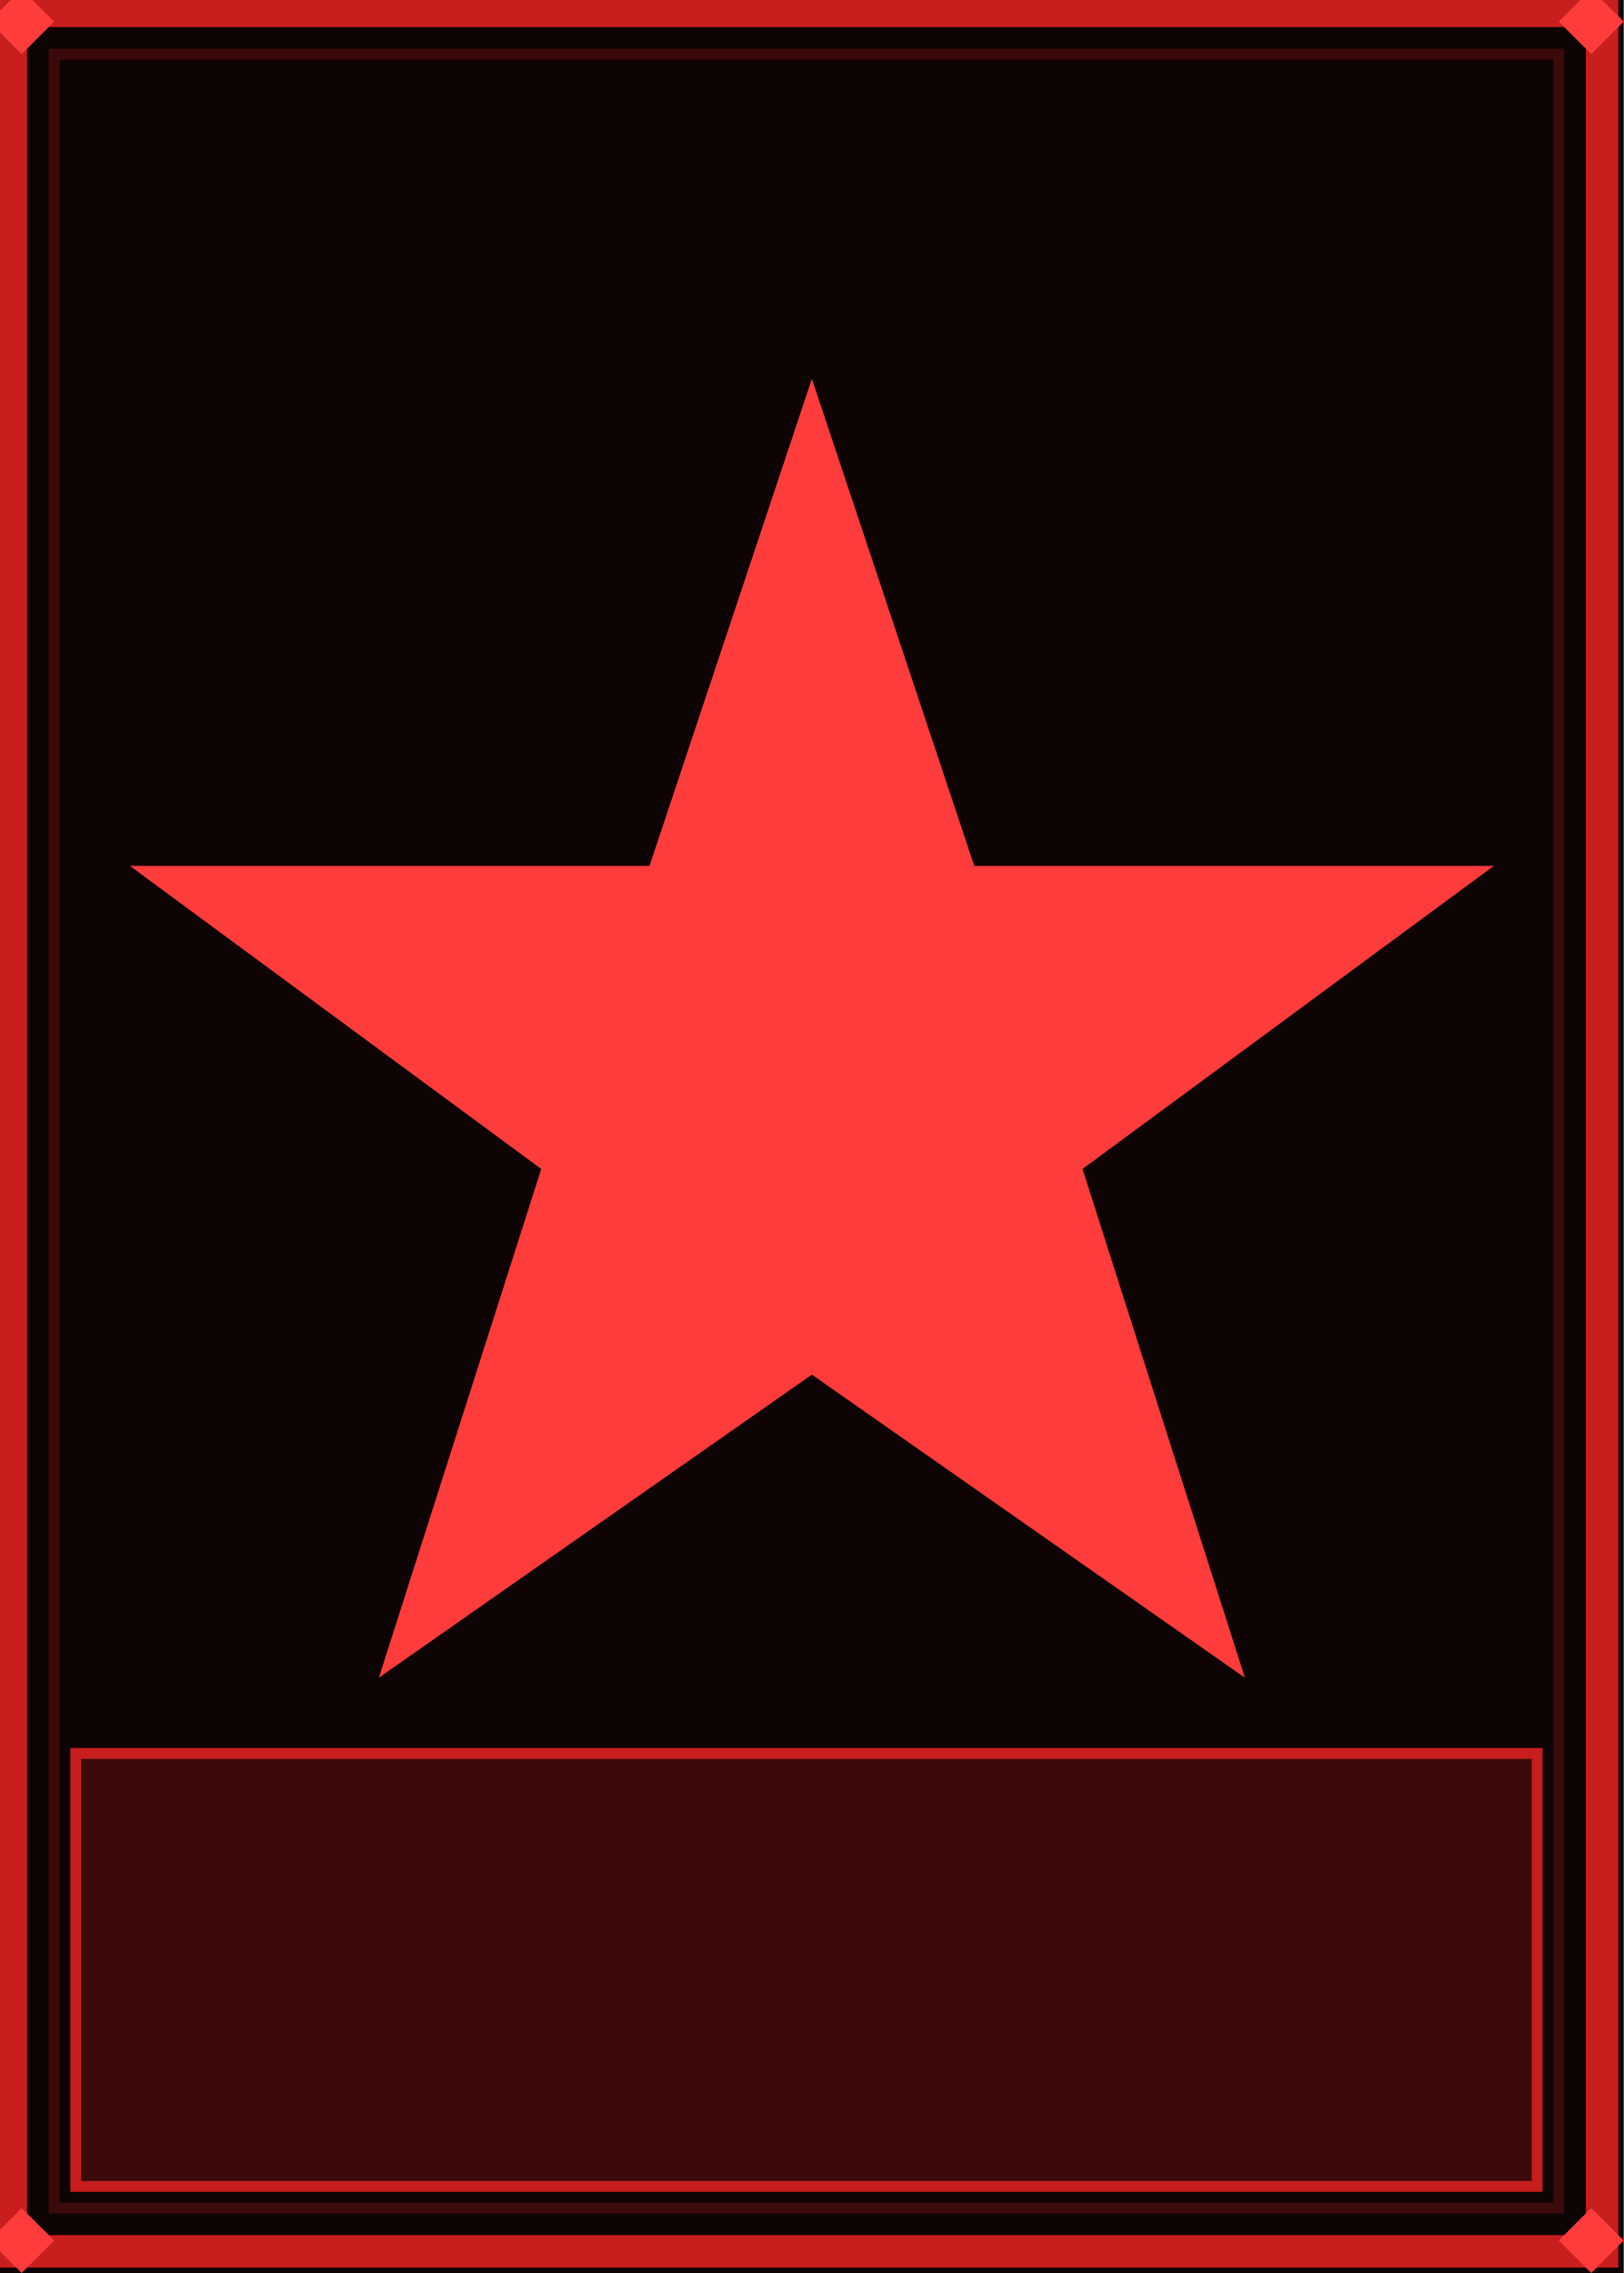
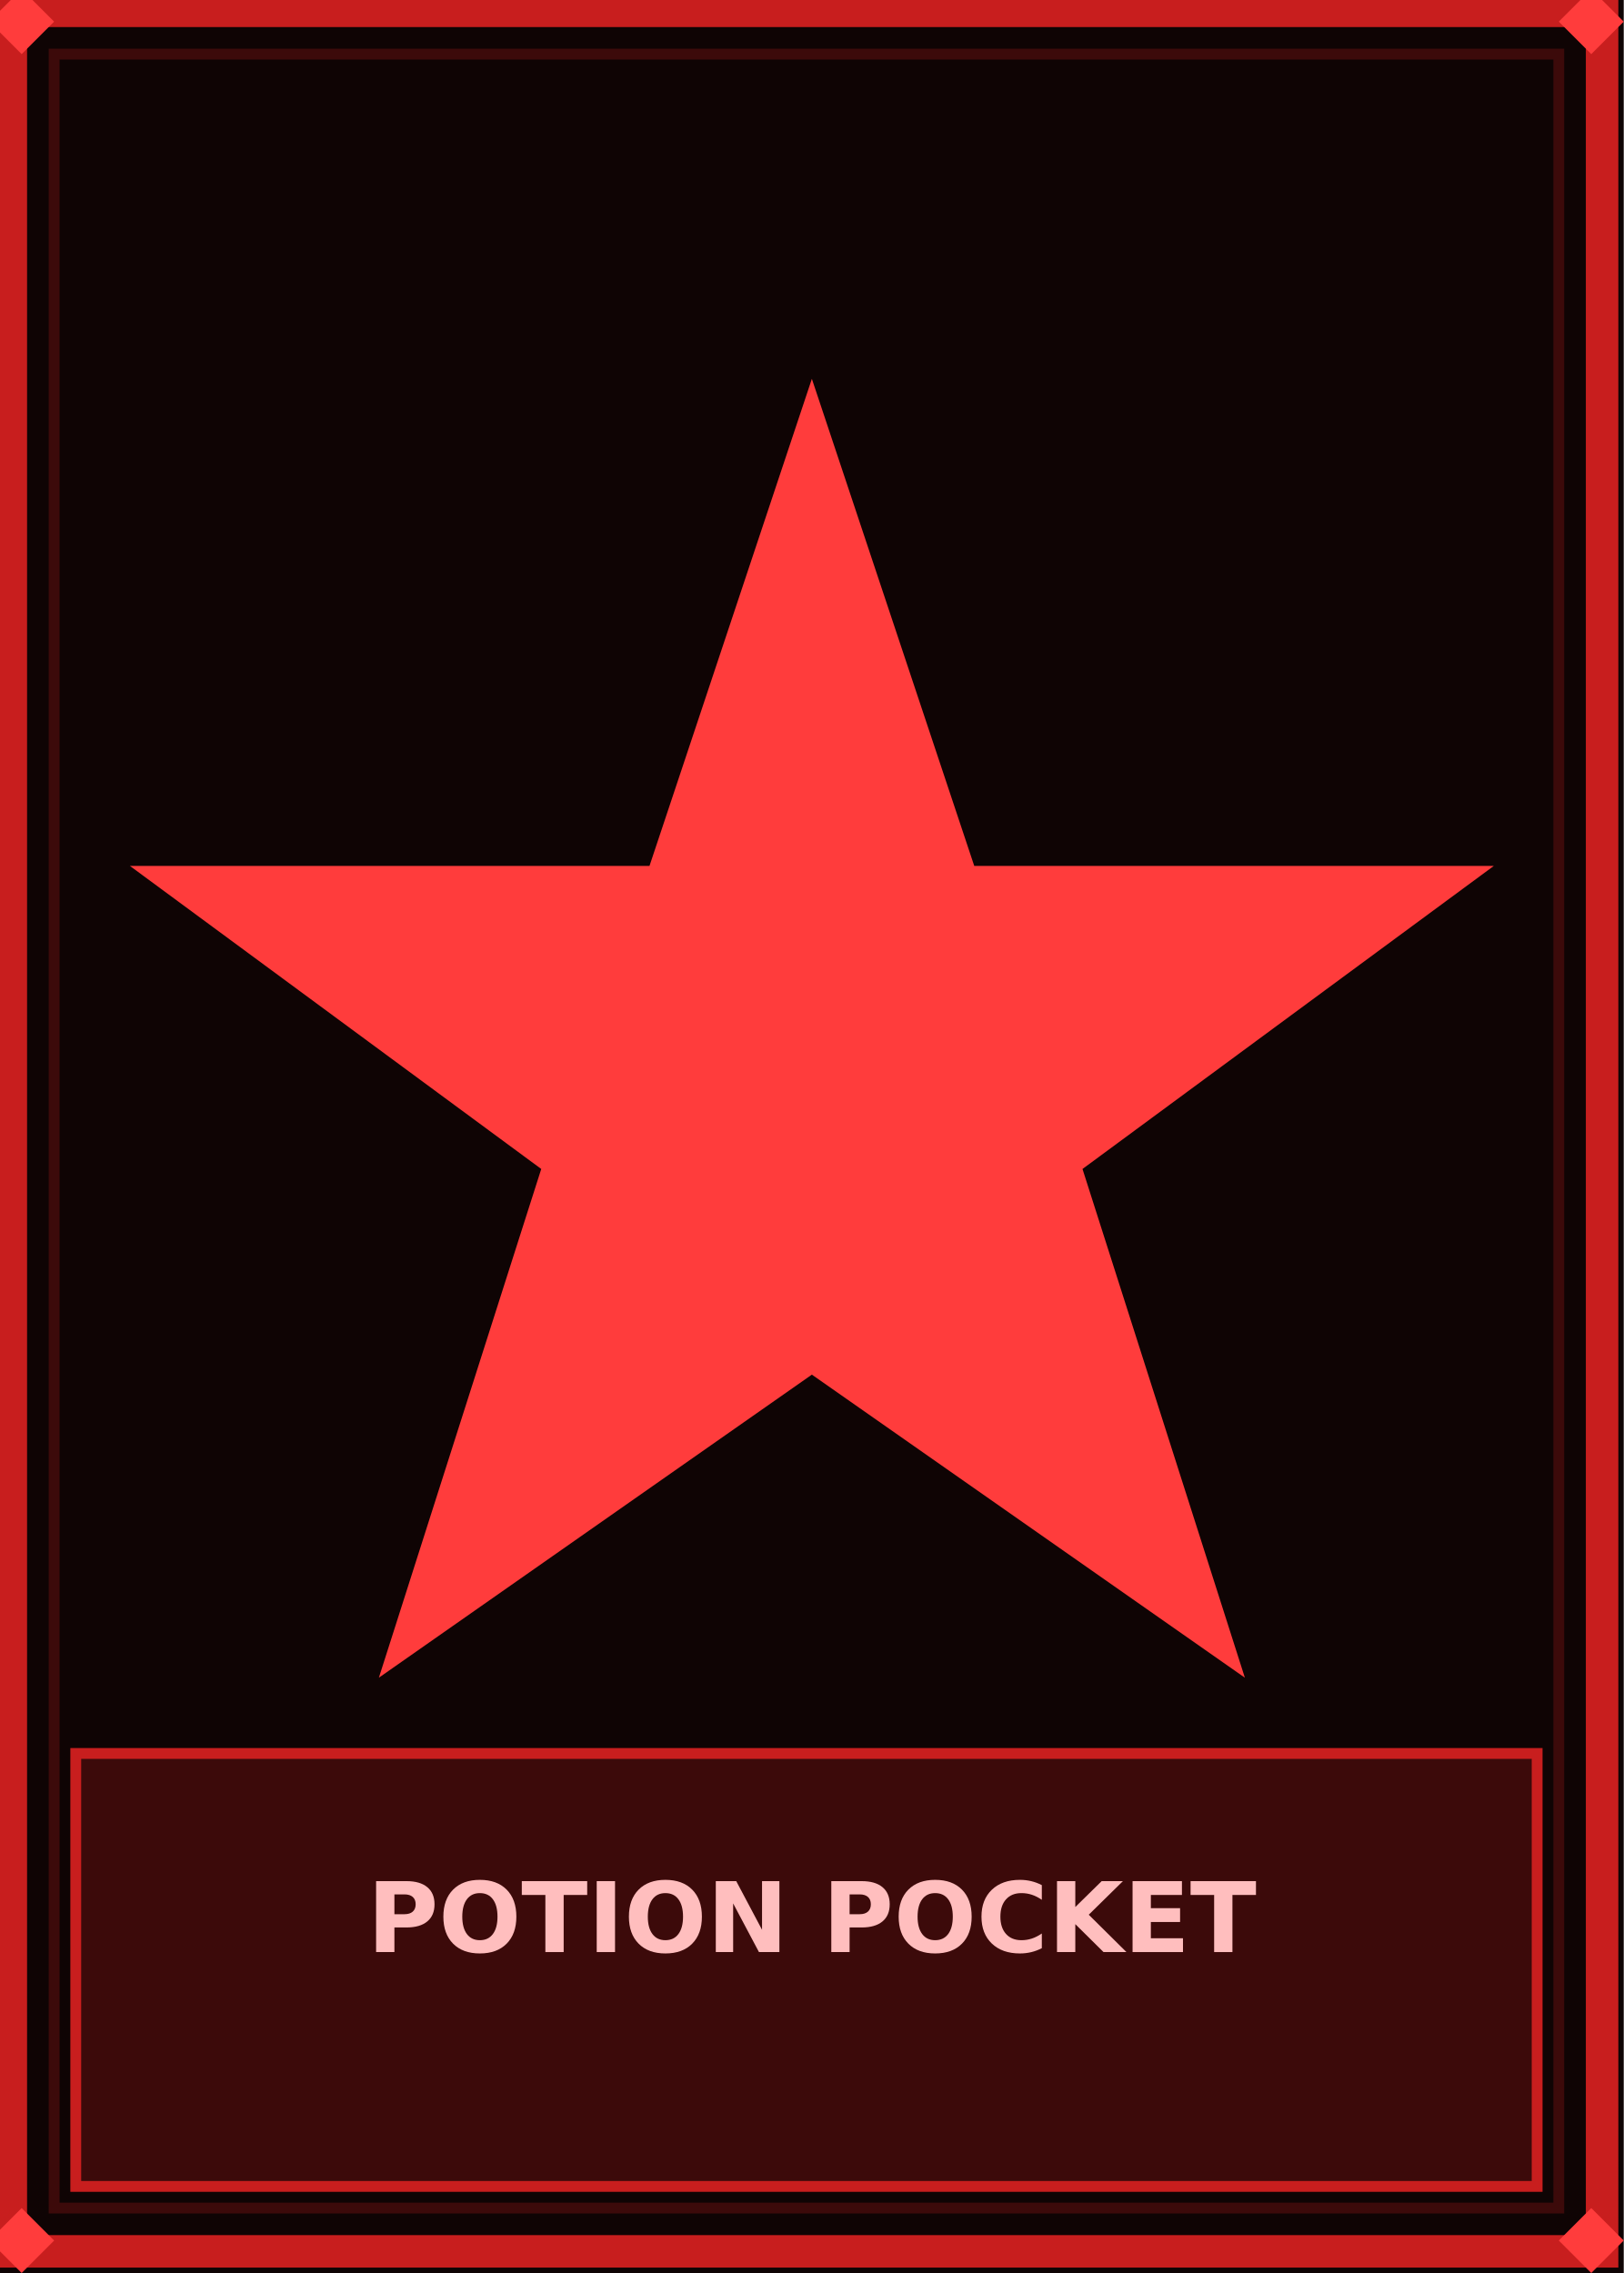
<svg xmlns="http://www.w3.org/2000/svg" width="150" height="210" viewBox="0 0 150 210">
  <rect x="0" y="0" width="150" height="210" fill="rgb(15,4,4)" />
  <rect x="1" y="1" width="147" height="207" fill="none" stroke="rgb(200,30,30)" stroke-width="3" />
  <rect x="5" y="5" width="139" height="199" fill="none" stroke="rgb(60,10,10)" stroke-width="1" />
  <polygon points="2,-1 5,2 2,5 -1,2" fill="rgb(255,60,60)" stroke-linejoin="round" />
  <polygon points="147,-1 150,2 147,5 144,2" fill="rgb(255,60,60)" stroke-linejoin="round" />
  <polygon points="2,204 5,207 2,210 -1,207" fill="rgb(255,60,60)" stroke-linejoin="round" />
  <polygon points="147,204 150,207 147,210 144,207" fill="rgb(255,60,60)" stroke-linejoin="round" />
  <polygon points="75,35 90,80 138,80 100,108 115,155 75,127 35,155 50,108 12,80 60,80" fill="rgb(255,60,60)" />
  <rect x="7" y="162" width="135" height="40" fill="rgb(60,10,10)" />
  <rect x="7" y="162" width="135" height="40" fill="none" stroke="rgb(200,30,30)" stroke-width="1" />
+   <path transform="translate(33.92,180.35) scale(0.00439,-0.00439)" d="M188 1493H827Q1112 1493 1264.5 1366.5Q1417 1240 1417 1006Q1417 771 1264.5 644.5Q1112 518 827 518H573V0H188ZM573 1214V797H786Q898 797 959.0 851.5Q1020 906 1020 1006Q1020 1106 959.0 1160.0Q898 1214 786 1214Z" fill="rgb(255,190,190)" />
+   <path transform="translate(40.51,180.35) scale(0.00439,-0.00439)" d="M870 1241Q694 1241 597.0 1111.0Q500 981 500 745Q500 510 597.0 380.0Q694 250 870 250Q1047 250 1144.0 380.0Q1241 510 1241 745Q1241 981 1144.0 1111.0Q1047 1241 870 1241ZM870 1520Q1230 1520 1434.0 1314.0Q1638 1108 1638 745Q1638 383 1434.0 177.0Q1230 -29 870 -29Q511 -29 306.5 177.0Q102 383 102 745Q102 1108 306.5 1314.0Q511 1520 870 1520Z" fill="rgb(255,190,190)" />
+   <path transform="translate(48.16,180.35) scale(0.00439,-0.00439)" d="M10 1493H1386V1202H891V0H506V1202H10Z" fill="rgb(255,190,190)" />
+   <path transform="translate(54.30,180.35) scale(0.00439,-0.00439)" d="M188 1493H573V0H188Z" fill="rgb(255,190,190)" />
+   <path transform="translate(57.65,180.35) scale(0.00439,-0.00439)" d="M870 1241Q694 1241 597.0 1111.0Q500 981 500 745Q500 510 597.0 380.0Q694 250 870 250Q1047 250 1144.0 380.0Q1241 510 1241 745Q1241 981 1144.0 1111.0Q1047 1241 870 1241ZM870 1520Q1230 1520 1434.0 1314.0Q1638 1108 1638 745Q1638 383 1434.0 177.0Q1230 -29 870 -29Q511 -29 306.5 177.0Q102 383 102 745Q102 1108 306.5 1314.0Q511 1520 870 1520Z" fill="rgb(255,190,190)" />
+   <path transform="translate(65.30,180.35) scale(0.00439,-0.00439)" d="M188 1493H618L1161 469V1493H1526V0H1096L553 1024V0H188Z" fill="rgb(255,190,190)" />
+   <path transform="translate(75.97,180.35) scale(0.00439,-0.00439)" d="M188 1493H827Q1112 1493 1264.5 1366.5Q1417 1240 1417 1006Q1417 771 1264.5 644.5Q1112 518 827 518H573V0H188ZM573 1214V797H786Q898 797 959.0 851.5Q1020 906 1020 1006Q1020 1106 959.0 1160.0Q898 1214 786 1214Z" fill="rgb(255,190,190)" />
+   <path transform="translate(82.57,180.35) scale(0.00439,-0.00439)" d="M870 1241Q694 1241 597.0 1111.0Q500 981 500 745Q500 510 597.0 380.0Q694 250 870 250Q1047 250 1144.0 380.0Q1241 510 1241 745Q1241 981 1144.0 1111.0Q1047 1241 870 1241ZM870 1520Q1230 1520 1434.0 1314.0Q1638 1108 1638 745Q1638 383 1434.0 177.0Q1230 -29 870 -29Q511 -29 306.5 177.0Q102 383 102 745Q102 1108 306.5 1314.0Q511 1520 870 1520Z" fill="rgb(255,190,190)" />
+   <path transform="translate(90.22,180.35) scale(0.00439,-0.00439)" d="M1372 82Q1266 27 1151.0 -1.0Q1036 -29 911 -29Q538 -29 320.0 179.5Q102 388 102 745Q102 1103 320.0 1311.5Q538 1520 911 1520Q1036 1520 1151.0 1492.0Q1266 1464 1372 1409V1100Q1265 1173 1161.0 1207.0Q1057 1241 942 1241Q736 1241 618.0 1109.0Q500 977 500 745Q500 514 618.0 382.0Q736 250 942 250Q1057 250 1161.0 284.0Q1265 318 1372 391Z" fill="rgb(255,190,190)" />
+   <path transform="translate(96.82,180.35) scale(0.00439,-0.00439)" d="M188 1493H573V948L1128 1493H1575L856 786L1649 0H1167L573 588V0H188Z" fill="rgb(255,190,190)" />
+   <path transform="translate(103.80,180.35) scale(0.00439,-0.00439)" d="M188 1493H1227V1202H573V924H1188V633H573V291H1249V0H188Z" fill="rgb(255,190,190)" />
+   <path transform="translate(109.94,180.35) scale(0.00439,-0.00439)" d="M10 1493H1386V1202H891V0H506V1202H10Z" fill="rgb(255,190,190)" />
</svg>
